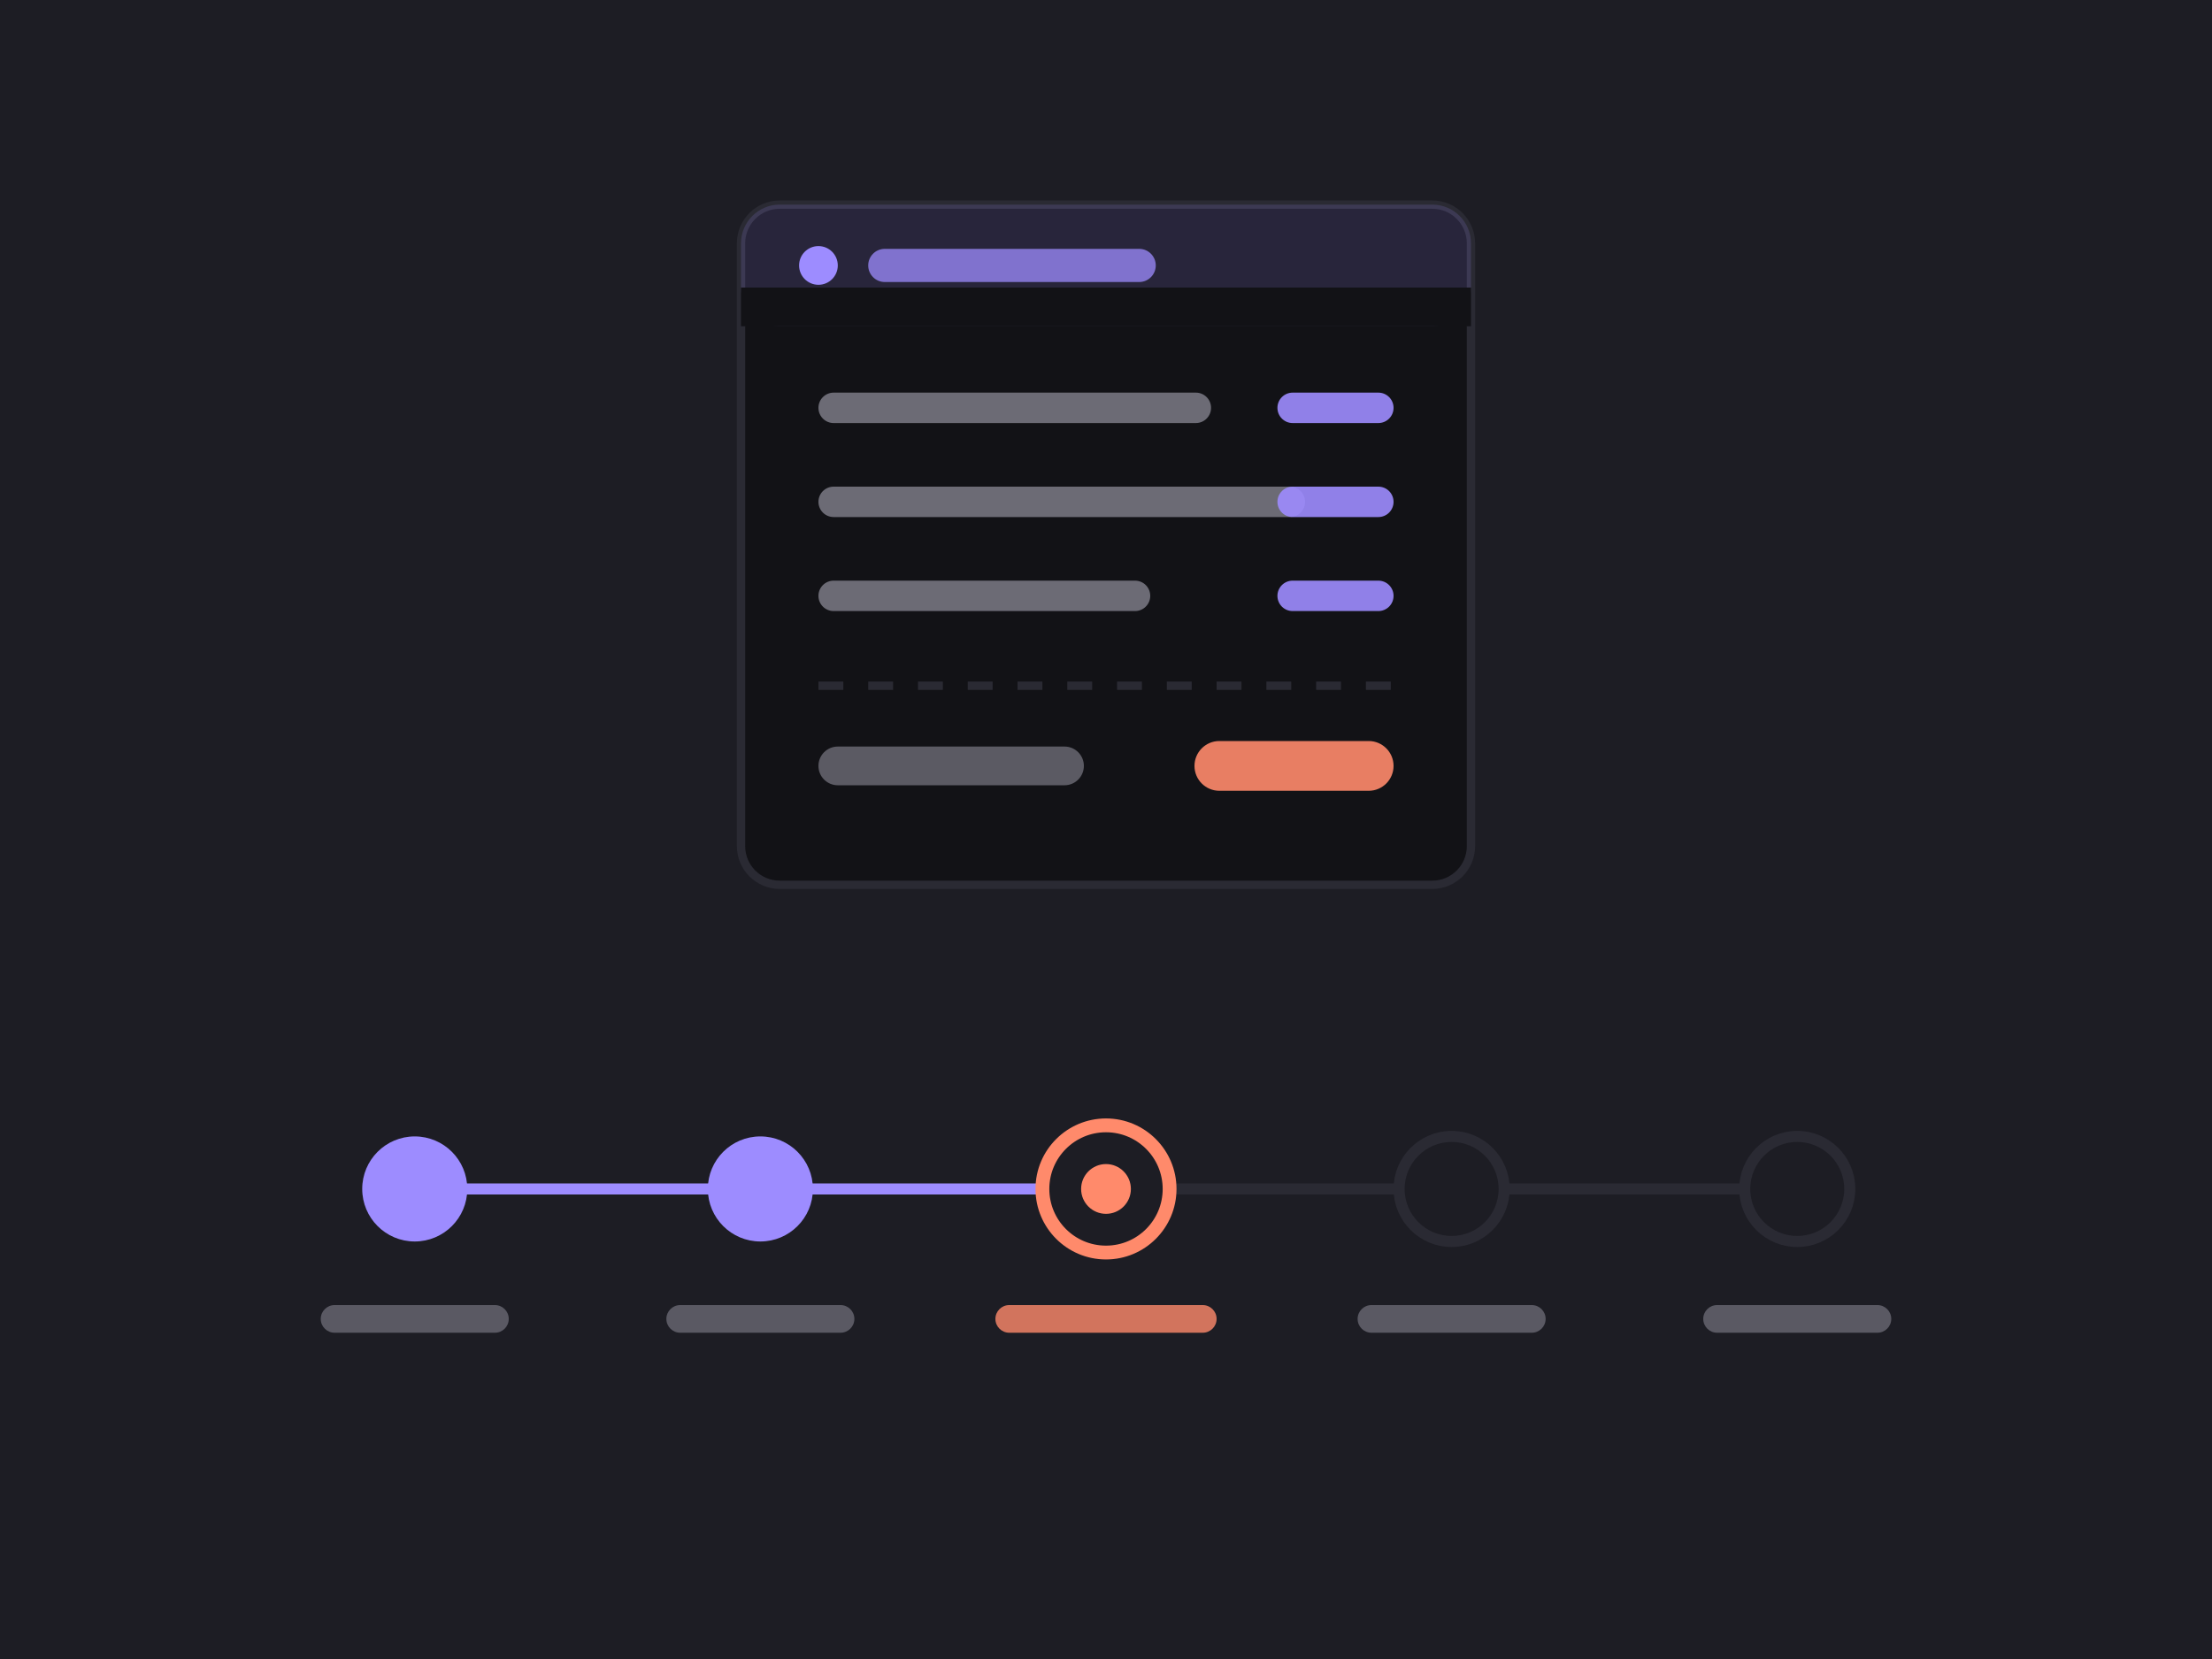
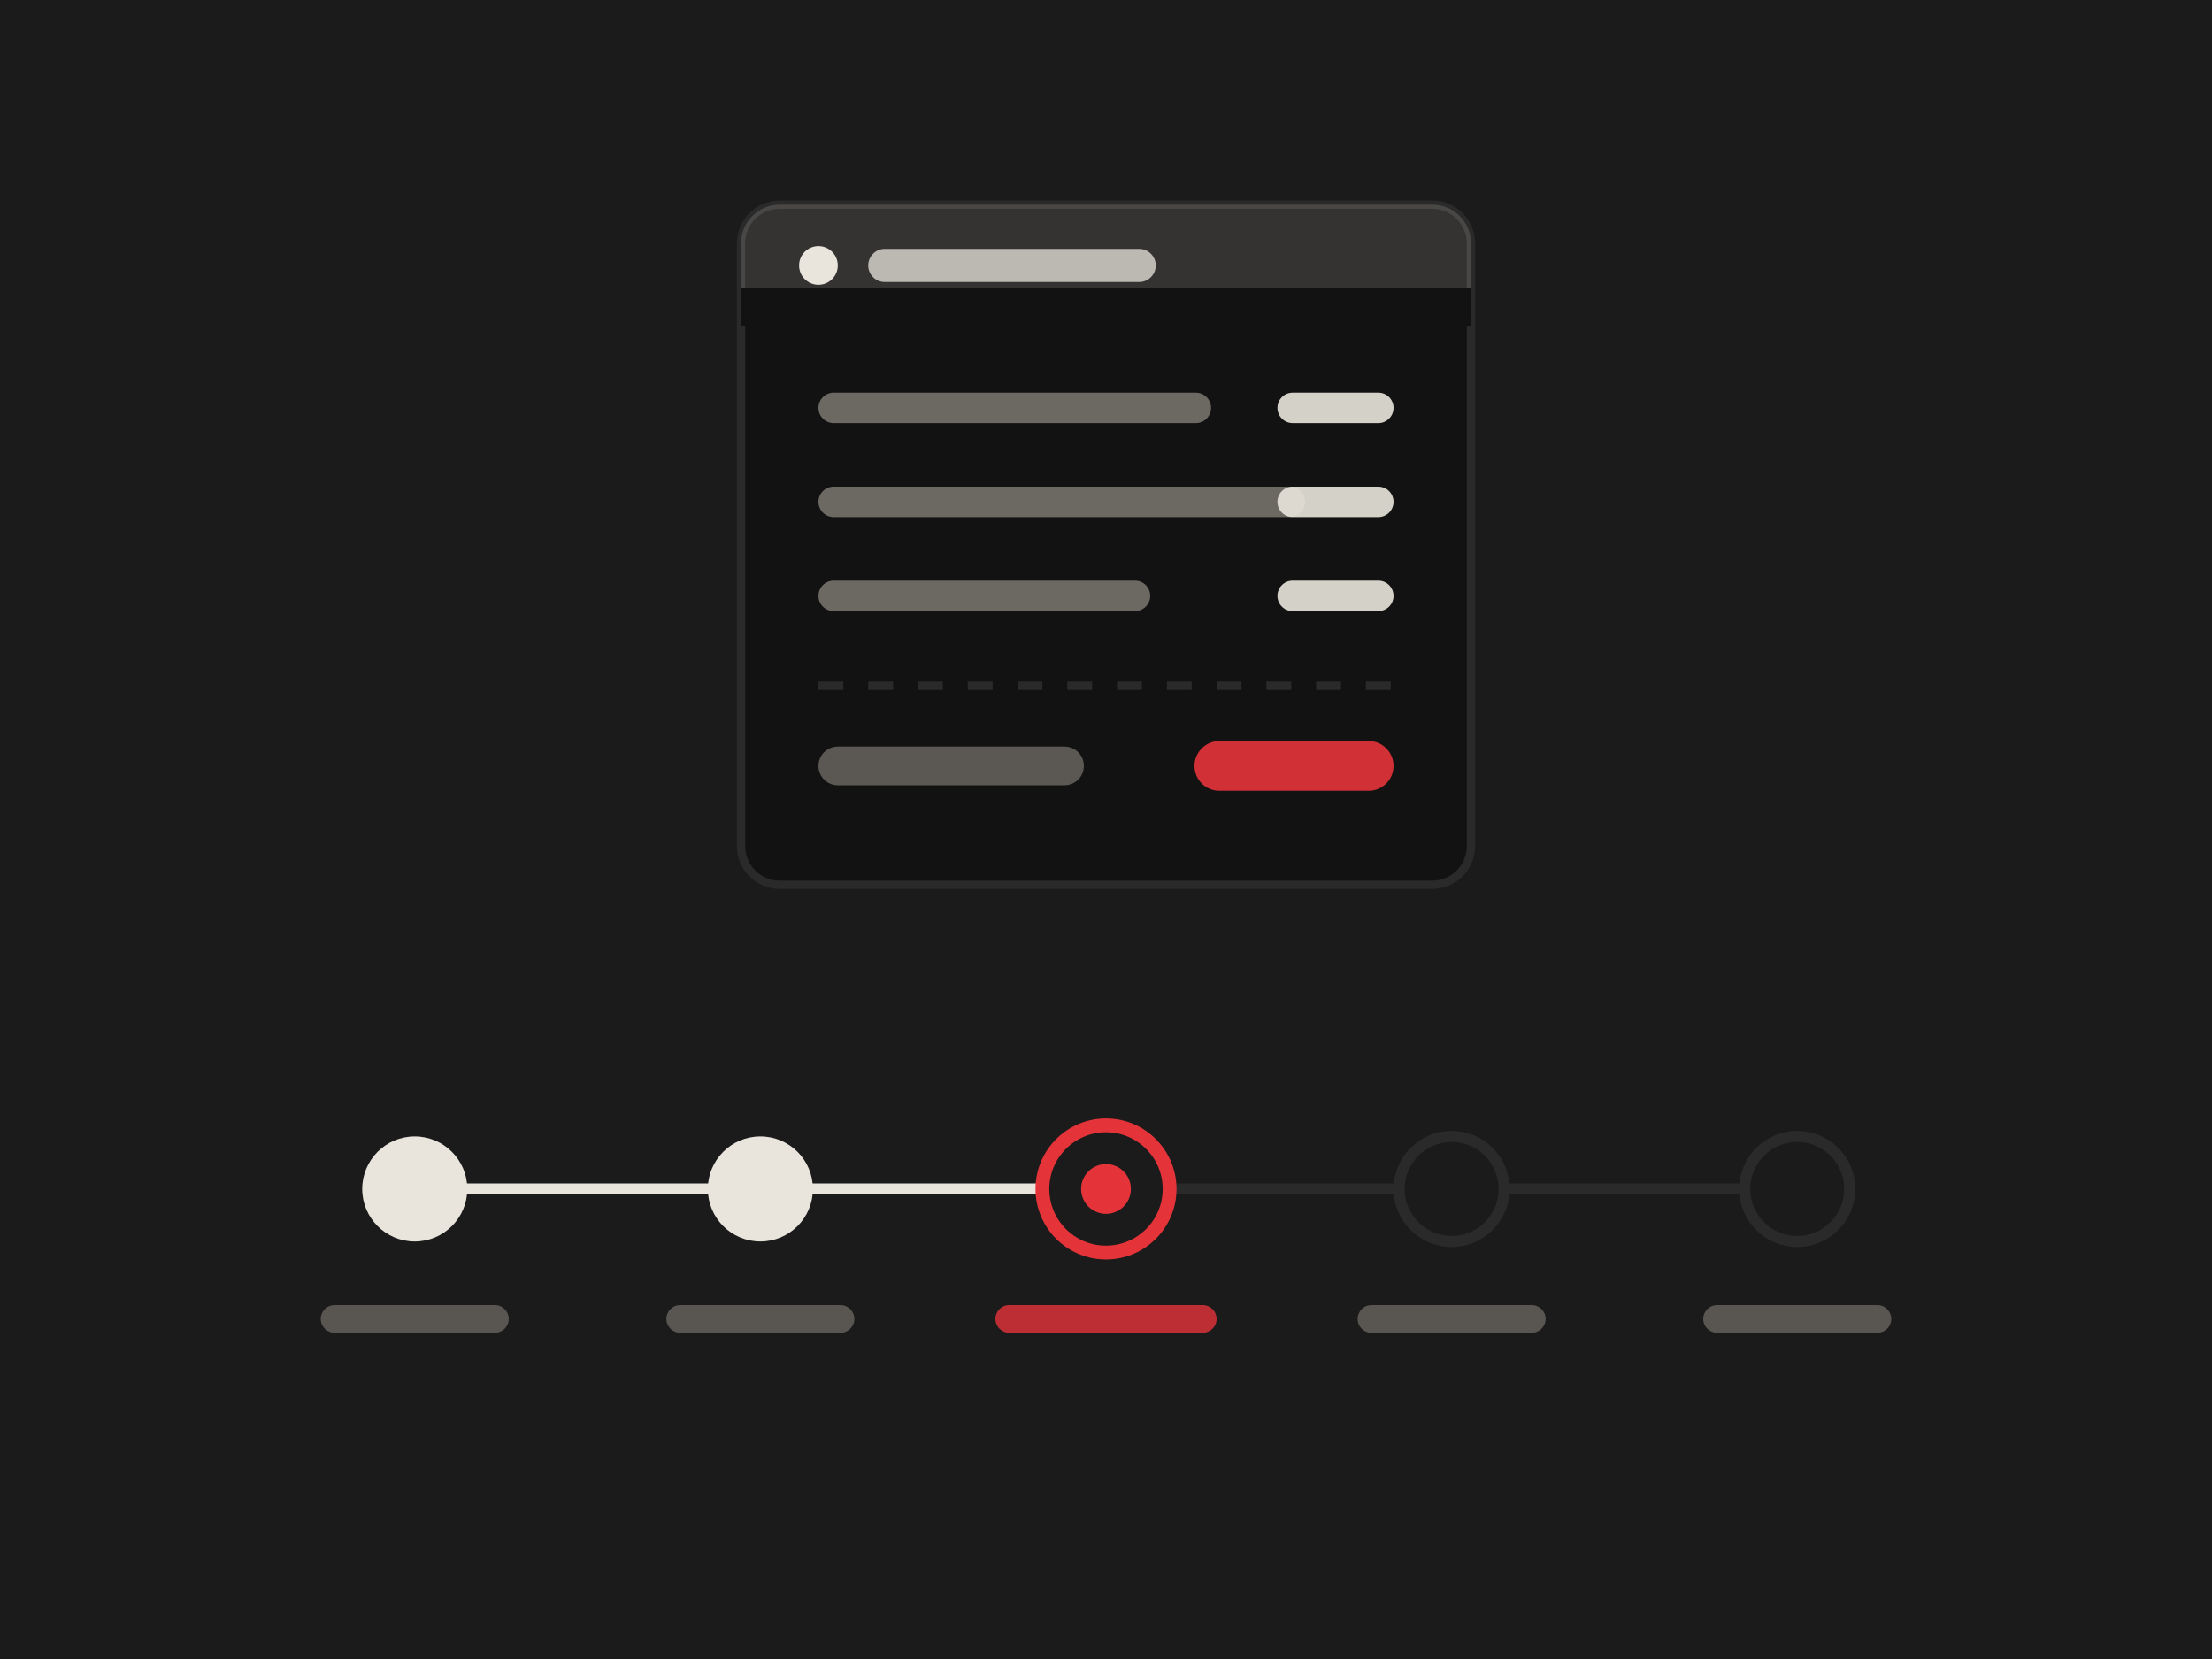
<svg xmlns="http://www.w3.org/2000/svg" viewBox="0 0 800 600" width="800" height="600" role="img">
-   <rect width="800" height="600" fill="#1D1D24" />
-   <rect x="268" y="74" width="264" height="246" rx="14" fill="#121216" stroke="#2A2A33" stroke-width="3" />
-   <rect x="268" y="74" width="264" height="44" rx="14" fill="#9D8CFF" opacity=".16" />
-   <rect x="268" y="104" width="264" height="14" fill="#121216" />
-   <circle cx="296" cy="96" r="7" fill="#9D8CFF" />
-   <rect x="314" y="90" width="104" height="12" rx="6" fill="#9D8CFF" opacity=".75" />
-   <g fill="#A3A2B0" opacity=".62">
+   <rect width="800" height="600" fill="#1B1B1B" />
+   <rect x="268" y="74" width="264" height="246" rx="14" fill="#121212" stroke="#2A2A2A" stroke-width="3" />
+   <rect x="268" y="74" width="264" height="44" rx="14" fill="#E9E5DD" opacity=".16" />
+   <rect x="268" y="104" width="264" height="14" fill="#121212" />
+   <circle cx="296" cy="96" r="7" fill="#E9E5DD" />
+   <rect x="314" y="90" width="104" height="12" rx="6" fill="#E9E5DD" opacity=".75" />
+   <g fill="#A39E95" opacity=".62">
    <rect x="296" y="142" width="142" height="11" rx="5.5" />
    <rect x="296" y="176" width="176" height="11" rx="5.5" />
    <rect x="296" y="210" width="120" height="11" rx="5.5" />
  </g>
-   <g fill="#9D8CFF" opacity=".9">
+   <g fill="#E9E5DD" opacity=".9">
    <rect x="462" y="142" width="42" height="11" rx="5.5" />
    <rect x="462" y="176" width="42" height="11" rx="5.5" />
    <rect x="462" y="210" width="42" height="11" rx="5.5" />
  </g>
-   <line x1="296" y1="248" x2="504" y2="248" stroke="#2A2A33" stroke-width="3" stroke-dasharray="9 9" />
-   <rect x="296" y="270" width="96" height="14" rx="7" fill="#A3A2B0" opacity=".5" />
-   <rect x="432" y="268" width="72" height="18" rx="9" fill="#FF8A6B" opacity=".9" />
-   <line x1="150" y1="430" x2="650" y2="430" stroke="#2A2A33" stroke-width="4" stroke-linecap="round" />
-   <line x1="150" y1="430" x2="400" y2="430" stroke="#9D8CFF" stroke-width="4" stroke-linecap="round" />
-   <circle cx="150" cy="430" r="19" fill="#9D8CFF" />
-   <circle cx="275" cy="430" r="19" fill="#9D8CFF" />
-   <circle cx="400" cy="430" r="23" fill="#1D1D24" stroke="#FF8A6B" stroke-width="5" />
-   <circle cx="400" cy="430" r="9" fill="#FF8A6B" />
-   <circle cx="525" cy="430" r="19" fill="#1D1D24" stroke="#2A2A33" stroke-width="4" />
-   <circle cx="650" cy="430" r="19" fill="#1D1D24" stroke="#2A2A33" stroke-width="4" />
-   <g fill="#A3A2B0" opacity=".45">
+   <line x1="296" y1="248" x2="504" y2="248" stroke="#2A2A2A" stroke-width="3" stroke-dasharray="9 9" />
+   <rect x="296" y="270" width="96" height="14" rx="7" fill="#A39E95" opacity=".5" />
+   <rect x="432" y="268" width="72" height="18" rx="9" fill="#E5333A" opacity=".9" />
+   <line x1="150" y1="430" x2="650" y2="430" stroke="#2A2A2A" stroke-width="4" stroke-linecap="round" />
+   <line x1="150" y1="430" x2="400" y2="430" stroke="#E9E5DD" stroke-width="4" stroke-linecap="round" />
+   <circle cx="150" cy="430" r="19" fill="#E9E5DD" />
+   <circle cx="275" cy="430" r="19" fill="#E9E5DD" />
+   <circle cx="400" cy="430" r="23" fill="#1B1B1B" stroke="#E5333A" stroke-width="5" />
+   <circle cx="400" cy="430" r="9" fill="#E5333A" />
+   <circle cx="525" cy="430" r="19" fill="#1B1B1B" stroke="#2A2A2A" stroke-width="4" />
+   <circle cx="650" cy="430" r="19" fill="#1B1B1B" stroke="#2A2A2A" stroke-width="4" />
+   <g fill="#A39E95" opacity=".45">
    <rect x="116" y="472" width="68" height="10" rx="5" />
    <rect x="241" y="472" width="68" height="10" rx="5" />
    <rect x="491" y="472" width="68" height="10" rx="5" />
    <rect x="616" y="472" width="68" height="10" rx="5" />
  </g>
-   <rect x="360" y="472" width="80" height="10" rx="5" fill="#FF8A6B" opacity=".8" />
+   <rect x="360" y="472" width="80" height="10" rx="5" fill="#E5333A" opacity=".8" />
</svg>
